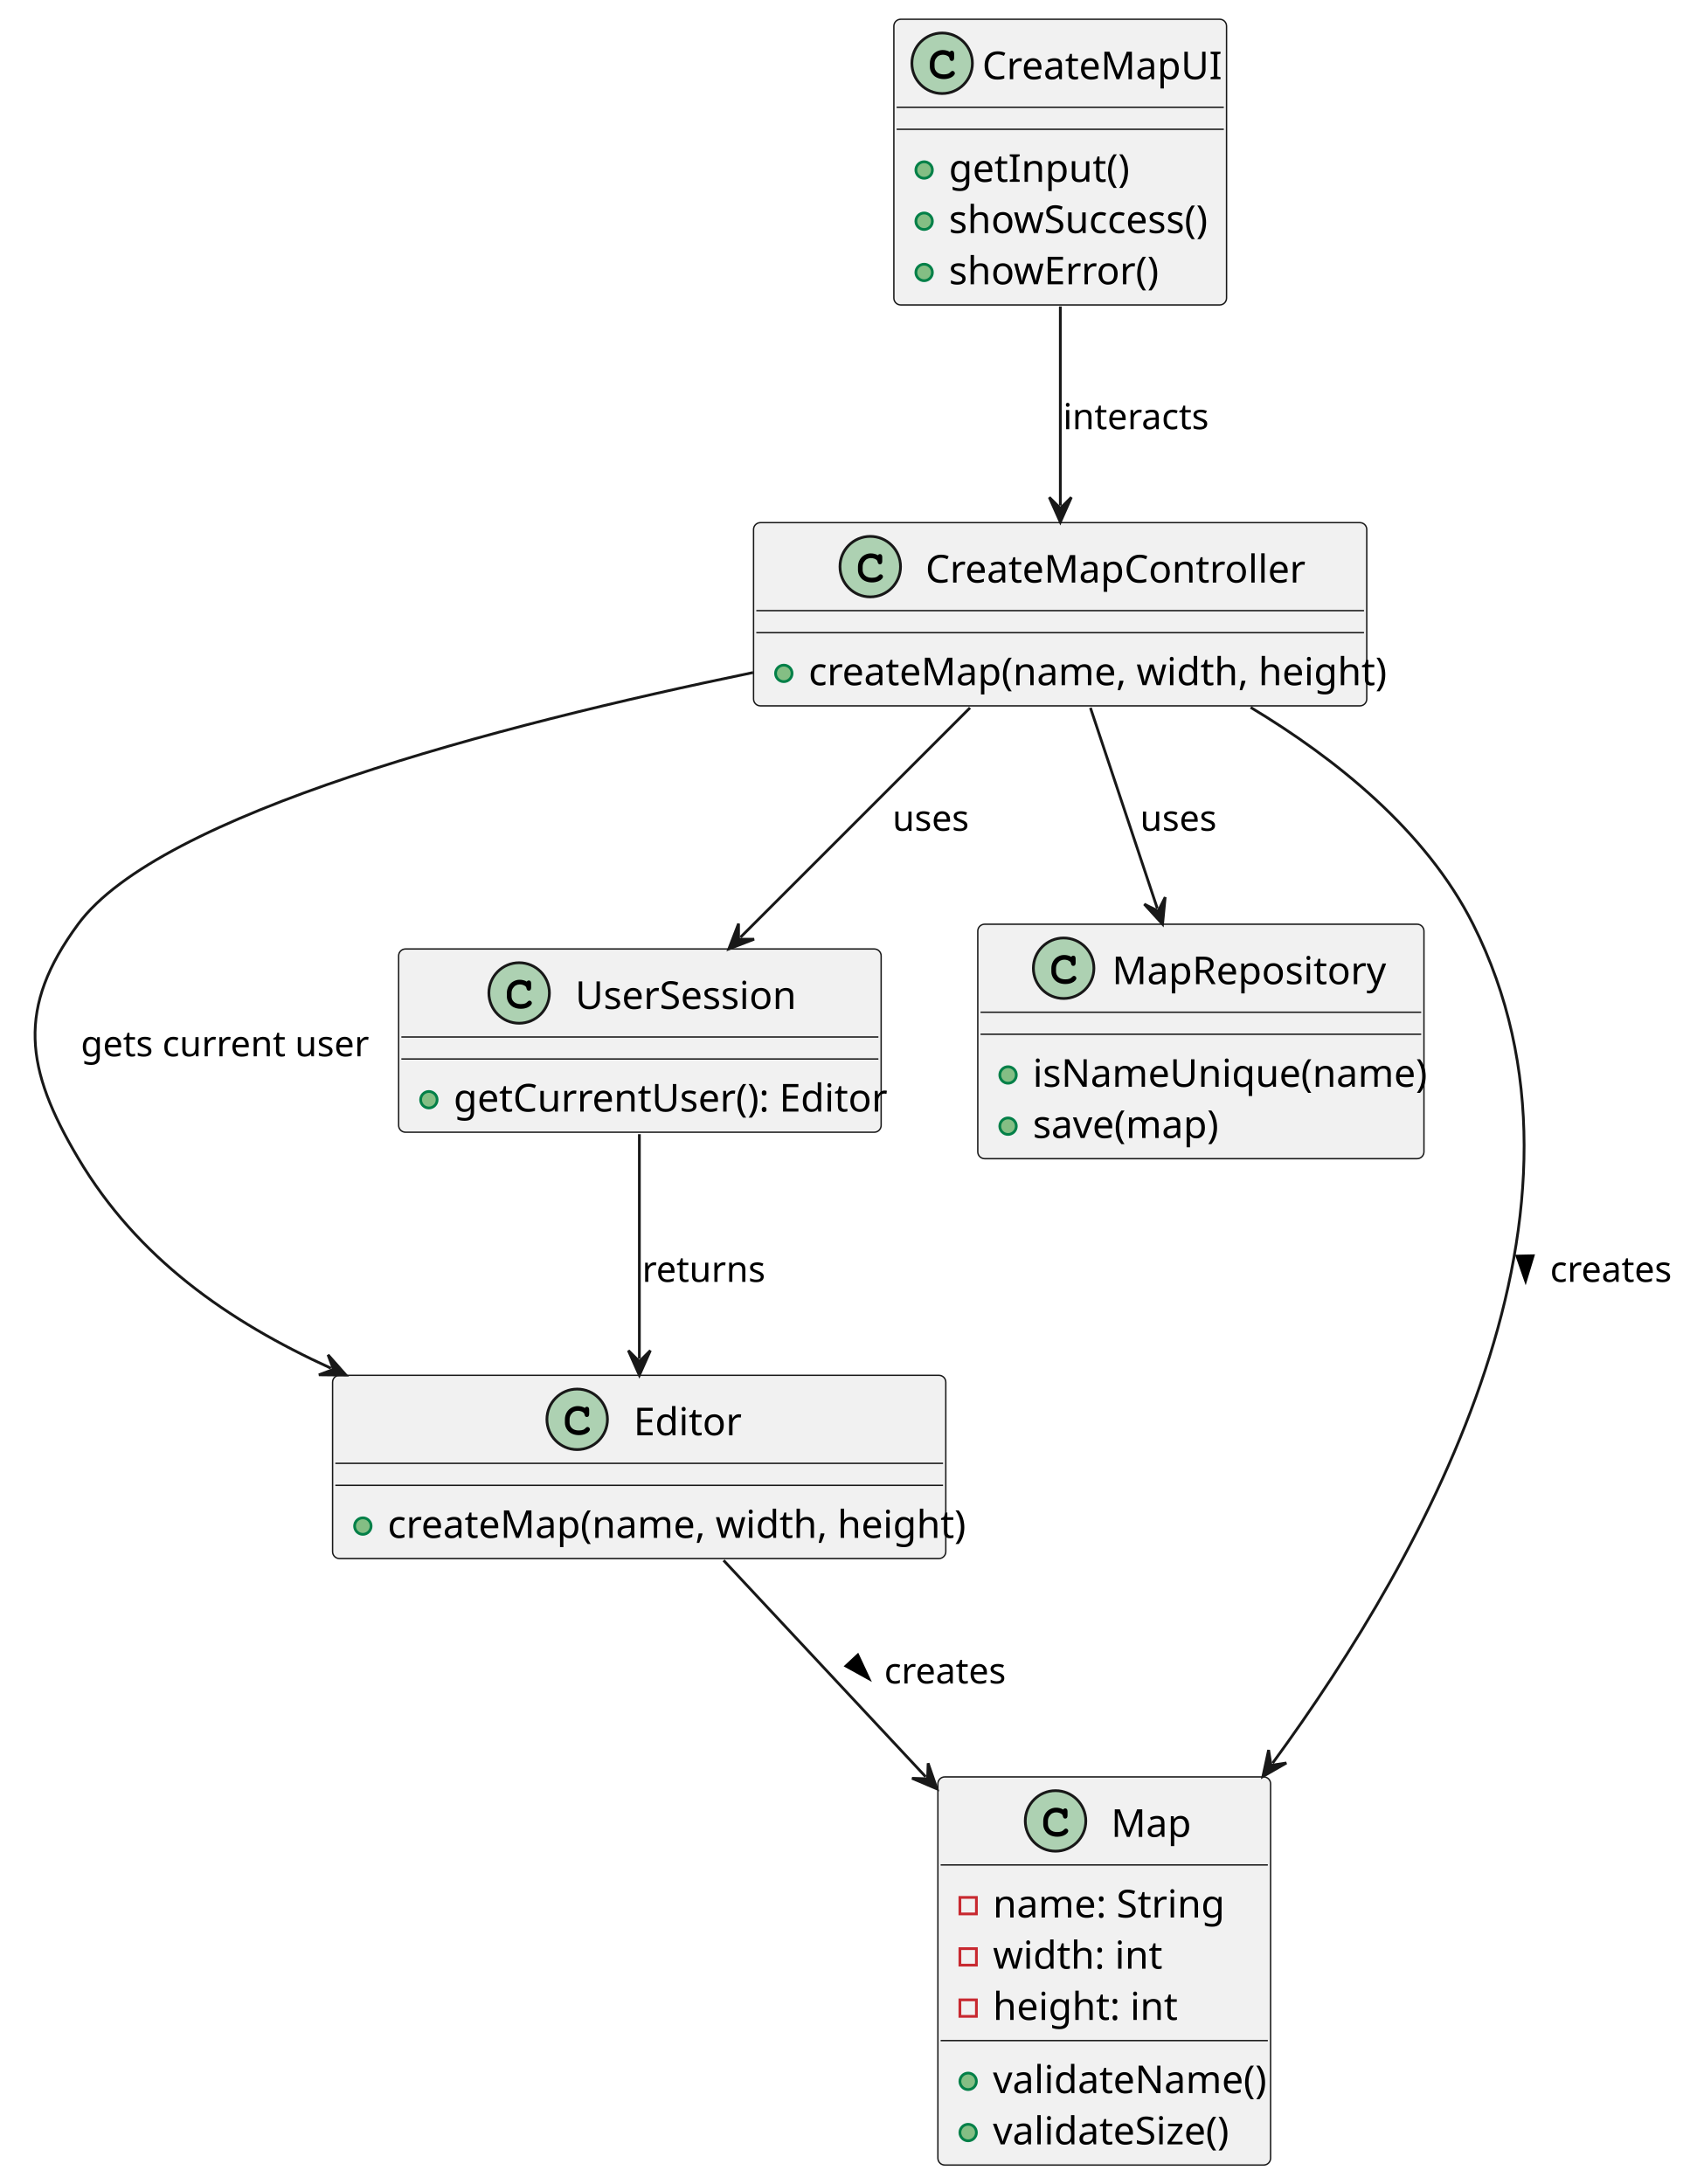
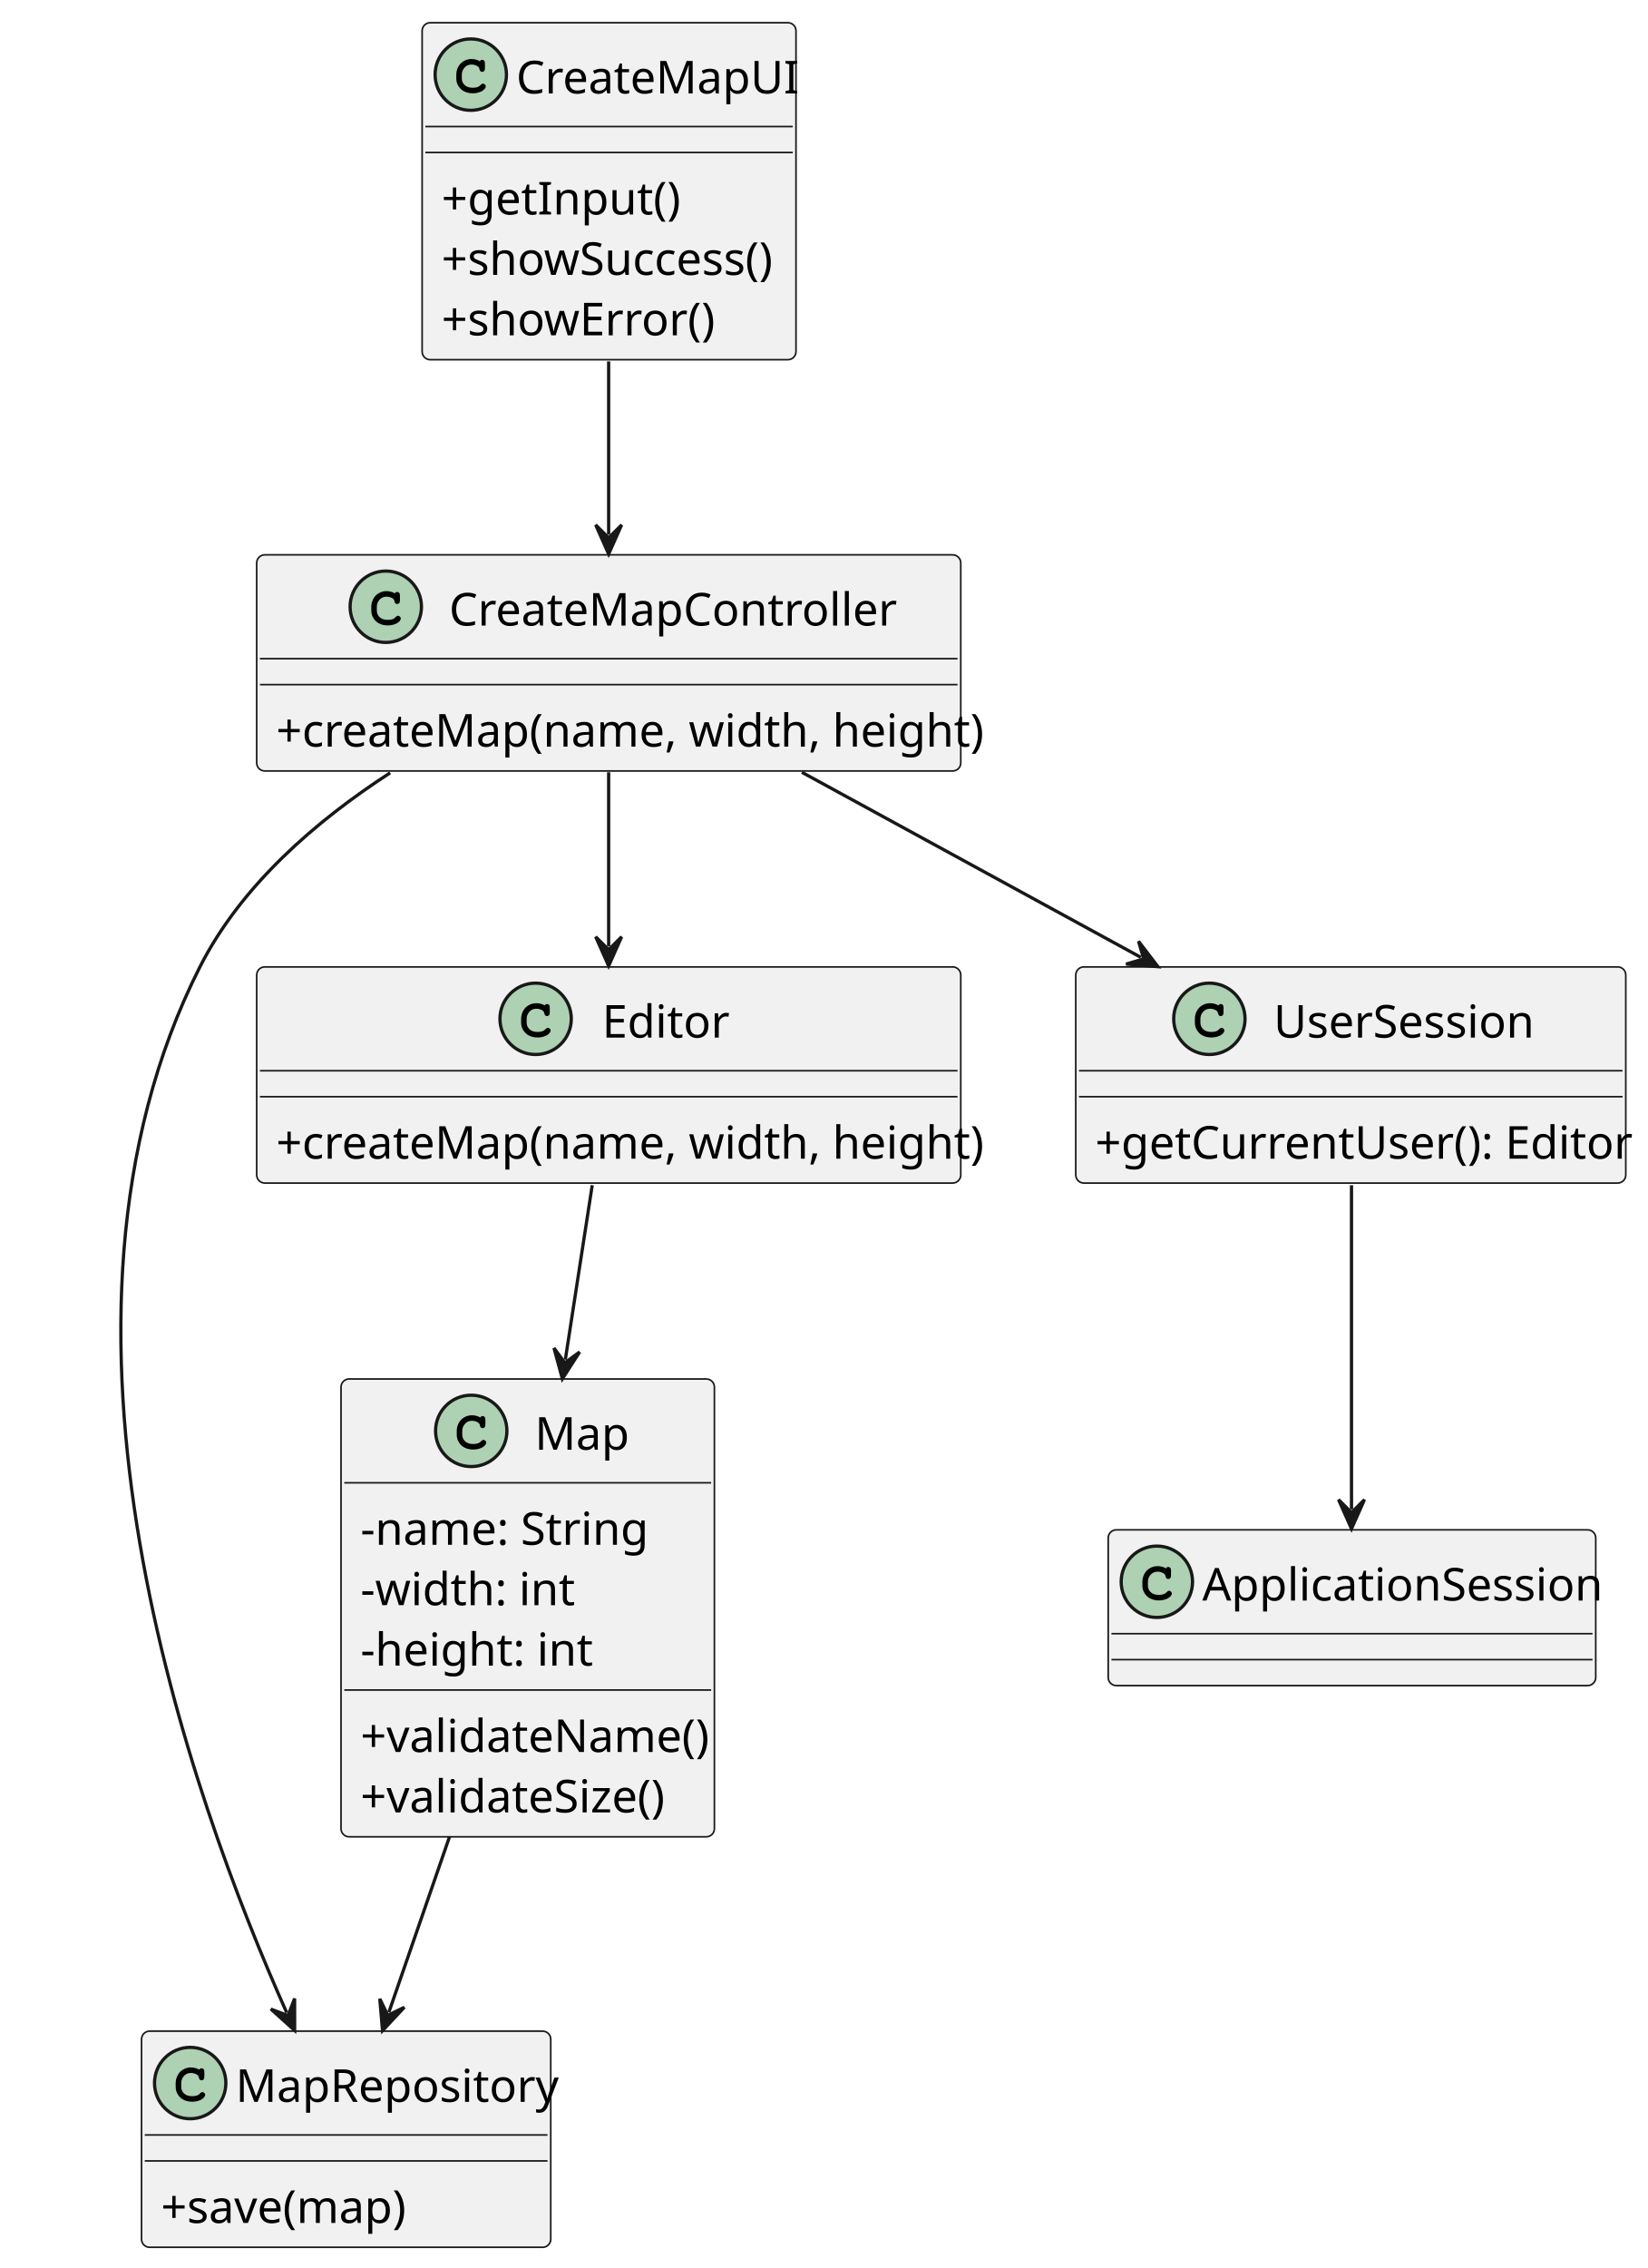
- <svg xmlns="http://www.w3.org/2000/svg" contentStyleType="text/css" height="794px" preserveAspectRatio="none" style="width:614px;height:794px;background:#FFFFFF;" version="1.1" viewBox="0 0 614 794" width="614px" zoomAndPan="magnify">
+ <svg xmlns="http://www.w3.org/2000/svg" contentStyleType="text/css" height="699px" preserveAspectRatio="none" style="width:508px;height:699px;background:#FFFFFF;" version="1.1" viewBox="0 0 508 699" width="508px" zoomAndPan="magnify">
  <defs />
  <g>
+     <g id="elem_CreateMapUI">
+       <rect codeLine="3" fill="#F1F1F1" height="103.863" id="CreateMapUI" rx="2.5" ry="2.5" style="stroke:#181818;stroke-width:0.5;" width="115.255" x="130.13" y="7" />
+       <ellipse cx="145.13" cy="23" fill="#ADD1B2" rx="11" ry="11" style="stroke:#181818;stroke-width:1.0;" />
+       <path d="M147.896,18.875 Q148.052,18.656 148.239,18.547 Q148.427,18.438 148.646,18.438 Q149.021,18.438 149.255,18.703 Q149.489,18.953 149.489,19.562 L149.489,21.016 Q149.489,21.625 149.255,21.891 Q149.021,22.156 148.646,22.156 Q148.302,22.156 148.099,21.953 Q147.896,21.766 147.786,21.25 Q147.739,20.891 147.552,20.703 Q147.224,20.328 146.614,20.109 Q146.005,19.891 145.38,19.891 Q144.614,19.891 143.974,20.219 Q143.349,20.547 142.849,21.297 Q142.364,22.047 142.364,23.078 L142.364,24.172 Q142.364,25.406 143.255,26.234 Q144.146,27.047 145.739,27.047 Q146.677,27.047 147.333,26.797 Q147.724,26.641 148.146,26.203 Q148.411,25.938 148.552,25.859 Q148.708,25.781 148.911,25.781 Q149.239,25.781 149.489,26.047 Q149.755,26.297 149.755,26.641 Q149.755,26.984 149.411,27.391 Q148.911,27.969 148.114,28.297 Q147.036,28.75 145.739,28.75 Q144.224,28.75 143.021,28.125 Q142.036,27.625 141.349,26.562 Q140.661,25.484 140.661,24.203 L140.661,23.047 Q140.661,21.719 141.271,20.578 Q141.896,19.422 142.989,18.812 Q144.083,18.188 145.317,18.188 Q146.052,18.188 146.692,18.359 Q147.349,18.516 147.896,18.875 Z " fill="#000000" />
+       <text fill="#000000" font-family="sans-serif" font-size="14" lengthAdjust="spacing" textLength="83.255" x="159.13" y="28.797">CreateMapUI</text>
+       <line style="stroke:#181818;stroke-width:0.5;" x1="131.13" x2="244.385" y1="39" y2="39" />
+       <line style="stroke:#181818;stroke-width:0.5;" x1="131.13" x2="244.385" y1="47" y2="47" />
+       <text fill="#000000" font-family="sans-serif" font-size="14" lengthAdjust="spacing" textLength="68.1" x="136.13" y="66.107">+getInput()</text>
+       <text fill="#000000" font-family="sans-serif" font-size="14" lengthAdjust="spacing" textLength="103.093" x="136.13" y="84.728">+showSuccess()</text>
+       <text fill="#000000" font-family="sans-serif" font-size="14" lengthAdjust="spacing" textLength="81.293" x="136.13" y="103.35">+showError()</text>
+     </g>
+     <g id="elem_CreateMapController">
+       <rect codeLine="9" fill="#F1F1F1" height="66.621" id="CreateMapController" rx="2.5" ry="2.5" style="stroke:#181818;stroke-width:0.5;" width="217.051" x="79.13" y="171" />
+       <ellipse cx="118.928" cy="187" fill="#ADD1B2" rx="11" ry="11" style="stroke:#181818;stroke-width:1.0;" />
+       <path d="M121.694,182.875 Q121.85,182.656 122.037,182.547 Q122.225,182.438 122.444,182.438 Q122.819,182.438 123.053,182.703 Q123.287,182.953 123.287,183.562 L123.287,185.016 Q123.287,185.625 123.053,185.891 Q122.819,186.156 122.444,186.156 Q122.1,186.156 121.897,185.953 Q121.694,185.766 121.584,185.25 Q121.537,184.891 121.35,184.703 Q121.022,184.328 120.412,184.109 Q119.803,183.891 119.178,183.891 Q118.412,183.891 117.772,184.219 Q117.147,184.547 116.647,185.297 Q116.162,186.047 116.162,187.078 L116.162,188.172 Q116.162,189.406 117.053,190.234 Q117.944,191.047 119.537,191.047 Q120.475,191.047 121.131,190.797 Q121.522,190.641 121.944,190.203 Q122.209,189.938 122.35,189.859 Q122.506,189.781 122.709,189.781 Q123.037,189.781 123.287,190.047 Q123.553,190.297 123.553,190.641 Q123.553,190.984 123.209,191.391 Q122.709,191.969 121.912,192.297 Q120.834,192.75 119.537,192.75 Q118.022,192.75 116.819,192.125 Q115.834,191.625 115.147,190.562 Q114.459,189.484 114.459,188.203 L114.459,187.047 Q114.459,185.719 115.069,184.578 Q115.694,183.422 116.787,182.812 Q117.881,182.188 119.115,182.188 Q119.85,182.188 120.49,182.359 Q121.147,182.516 121.694,182.875 Z " fill="#000000" />
+       <text fill="#000000" font-family="sans-serif" font-size="14" lengthAdjust="spacing" textLength="129.944" x="138.439" y="192.797">CreateMapController</text>
+       <line style="stroke:#181818;stroke-width:0.5;" x1="80.13" x2="295.181" y1="203" y2="203" />
+       <line style="stroke:#181818;stroke-width:0.5;" x1="80.13" x2="295.181" y1="211" y2="211" />
+       <text fill="#000000" font-family="sans-serif" font-size="14" lengthAdjust="spacing" textLength="205.051" x="85.13" y="230.107">+createMap(name, width, height)</text>
+     </g>
+     <g id="elem_MapRepository">
+       <rect codeLine="13" fill="#F1F1F1" height="66.621" id="MapRepository" rx="2.5" ry="2.5" style="stroke:#181818;stroke-width:0.5;" width="126.151" x="43.63" y="626" />
+       <ellipse cx="58.63" cy="642" fill="#ADD1B2" rx="11" ry="11" style="stroke:#181818;stroke-width:1.0;" />
+       <path d="M61.396,637.875 Q61.552,637.656 61.739,637.547 Q61.927,637.438 62.146,637.438 Q62.521,637.438 62.755,637.703 Q62.989,637.953 62.989,638.562 L62.989,640.016 Q62.989,640.625 62.755,640.891 Q62.521,641.156 62.146,641.156 Q61.802,641.156 61.599,640.953 Q61.396,640.766 61.286,640.25 Q61.239,639.891 61.052,639.703 Q60.724,639.328 60.114,639.109 Q59.505,638.891 58.88,638.891 Q58.114,638.891 57.474,639.219 Q56.849,639.547 56.349,640.297 Q55.864,641.047 55.864,642.078 L55.864,643.172 Q55.864,644.406 56.755,645.234 Q57.646,646.047 59.239,646.047 Q60.177,646.047 60.833,645.797 Q61.224,645.641 61.646,645.203 Q61.911,644.938 62.052,644.859 Q62.208,644.781 62.411,644.781 Q62.739,644.781 62.989,645.047 Q63.255,645.297 63.255,645.641 Q63.255,645.984 62.911,646.391 Q62.411,646.969 61.614,647.297 Q60.536,647.75 59.239,647.75 Q57.724,647.75 56.521,647.125 Q55.536,646.625 54.849,645.562 Q54.161,644.484 54.161,643.203 L54.161,642.047 Q54.161,640.719 54.771,639.578 Q55.396,638.422 56.489,637.812 Q57.583,637.188 58.818,637.188 Q59.552,637.188 60.193,637.359 Q60.849,637.516 61.396,637.875 Z " fill="#000000" />
+       <text fill="#000000" font-family="sans-serif" font-size="14" lengthAdjust="spacing" textLength="94.151" x="72.63" y="647.797">MapRepository</text>
+       <line style="stroke:#181818;stroke-width:0.5;" x1="44.63" x2="168.781" y1="658" y2="658" />
+       <line style="stroke:#181818;stroke-width:0.5;" x1="44.63" x2="168.781" y1="666" y2="666" />
+       <text fill="#000000" font-family="sans-serif" font-size="14" lengthAdjust="spacing" textLength="74.307" x="49.63" y="685.107">+save(map)</text>
+     </g>
    <g id="elem_Editor">
-       <rect codeLine="2" fill="#F1F1F1" height="66.621" id="Editor" rx="2.5" ry="2.5" style="stroke:#181818;stroke-width:0.5;" width="222.875" x="120.88" y="500" />
-       <ellipse cx="209.781" cy="516" fill="#ADD1B2" rx="11" ry="11" style="stroke:#181818;stroke-width:1.0;" />
-       <path d="M212.547,511.875 Q212.703,511.656 212.891,511.547 Q213.078,511.438 213.297,511.438 Q213.672,511.438 213.906,511.703 Q214.141,511.953 214.141,512.562 L214.141,514.016 Q214.141,514.625 213.906,514.891 Q213.672,515.156 213.297,515.156 Q212.953,515.156 212.75,514.953 Q212.547,514.766 212.438,514.25 Q212.391,513.891 212.203,513.703 Q211.875,513.328 211.266,513.109 Q210.656,512.891 210.031,512.891 Q209.266,512.891 208.625,513.219 Q208,513.547 207.5,514.297 Q207.016,515.047 207.016,516.078 L207.016,517.172 Q207.016,518.406 207.906,519.234 Q208.797,520.047 210.391,520.047 Q211.328,520.047 211.984,519.797 Q212.375,519.641 212.797,519.203 Q213.063,518.938 213.203,518.859 Q213.359,518.781 213.563,518.781 Q213.891,518.781 214.141,519.047 Q214.406,519.297 214.406,519.641 Q214.406,519.984 214.063,520.391 Q213.563,520.969 212.766,521.297 Q211.688,521.75 210.391,521.75 Q208.875,521.75 207.672,521.125 Q206.688,520.625 206,519.562 Q205.313,518.484 205.313,517.203 L205.313,516.047 Q205.313,514.719 205.922,513.578 Q206.547,512.422 207.641,511.812 Q208.734,511.188 209.969,511.188 Q210.703,511.188 211.344,511.359 Q212,511.516 212.547,511.875 Z " fill="#000000" />
-       <text fill="#000000" font-family="sans-serif" font-size="14" lengthAdjust="spacing" textLength="36.572" x="230.281" y="521.797">Editor</text>
-       <line style="stroke:#181818;stroke-width:0.5;" x1="121.88" x2="342.755" y1="532" y2="532" />
-       <line style="stroke:#181818;stroke-width:0.5;" x1="121.88" x2="342.755" y1="540" y2="540" />
-       <ellipse cx="131.88" cy="554.811" fill="#84BE84" rx="3" ry="3" style="stroke:#038048;stroke-width:1.0;" />
-       <text fill="#000000" font-family="sans-serif" font-size="14" lengthAdjust="spacing" textLength="196.875" x="140.88" y="559.107">createMap(name, width, height)</text>
+       <rect codeLine="17" fill="#F1F1F1" height="66.621" id="Editor" rx="2.5" ry="2.5" style="stroke:#181818;stroke-width:0.5;" width="217.051" x="79.13" y="298" />
+       <ellipse cx="165.119" cy="314" fill="#ADD1B2" rx="11" ry="11" style="stroke:#181818;stroke-width:1.0;" />
+       <path d="M167.885,309.875 Q168.041,309.656 168.229,309.547 Q168.416,309.438 168.635,309.438 Q169.01,309.438 169.244,309.703 Q169.479,309.953 169.479,310.562 L169.479,312.016 Q169.479,312.625 169.244,312.891 Q169.01,313.156 168.635,313.156 Q168.291,313.156 168.088,312.953 Q167.885,312.766 167.775,312.25 Q167.729,311.891 167.541,311.703 Q167.213,311.328 166.604,311.109 Q165.994,310.891 165.369,310.891 Q164.604,310.891 163.963,311.219 Q163.338,311.547 162.838,312.297 Q162.354,313.047 162.354,314.078 L162.354,315.172 Q162.354,316.406 163.244,317.234 Q164.135,318.047 165.729,318.047 Q166.666,318.047 167.322,317.797 Q167.713,317.641 168.135,317.203 Q168.4,316.938 168.541,316.859 Q168.697,316.781 168.9,316.781 Q169.229,316.781 169.479,317.047 Q169.744,317.297 169.744,317.641 Q169.744,317.984 169.4,318.391 Q168.9,318.969 168.104,319.297 Q167.025,319.75 165.729,319.75 Q164.213,319.75 163.01,319.125 Q162.025,318.625 161.338,317.562 Q160.65,316.484 160.65,315.203 L160.65,314.047 Q160.65,312.719 161.26,311.578 Q161.885,310.422 162.979,309.812 Q164.072,309.188 165.307,309.188 Q166.041,309.188 166.682,309.359 Q167.338,309.516 167.885,309.875 Z " fill="#000000" />
+       <text fill="#000000" font-family="sans-serif" font-size="14" lengthAdjust="spacing" textLength="36.572" x="185.619" y="319.797">Editor</text>
+       <line style="stroke:#181818;stroke-width:0.5;" x1="80.13" x2="295.181" y1="330" y2="330" />
+       <line style="stroke:#181818;stroke-width:0.5;" x1="80.13" x2="295.181" y1="338" y2="338" />
+       <text fill="#000000" font-family="sans-serif" font-size="14" lengthAdjust="spacing" textLength="205.051" x="85.13" y="357.107">+createMap(name, width, height)</text>
    </g>
    <g id="elem_Map">
-       <rect codeLine="6" fill="#F1F1F1" height="141.106" id="Map" rx="2.5" ry="2.5" style="stroke:#181818;stroke-width:0.5;" width="120.924" x="340.88" y="646" />
-       <ellipse cx="383.64" cy="662" fill="#ADD1B2" rx="11" ry="11" style="stroke:#181818;stroke-width:1.0;" />
-       <path d="M386.406,657.875 Q386.562,657.656 386.75,657.547 Q386.937,657.438 387.156,657.438 Q387.531,657.438 387.765,657.703 Q388,657.953 388,658.562 L388,660.016 Q388,660.625 387.765,660.891 Q387.531,661.156 387.156,661.156 Q386.812,661.156 386.609,660.953 Q386.406,660.766 386.296,660.25 Q386.25,659.891 386.062,659.703 Q385.734,659.328 385.125,659.109 Q384.515,658.891 383.89,658.891 Q383.125,658.891 382.484,659.219 Q381.859,659.547 381.359,660.297 Q380.875,661.047 380.875,662.078 L380.875,663.172 Q380.875,664.406 381.765,665.234 Q382.656,666.047 384.25,666.047 Q385.187,666.047 385.843,665.797 Q386.234,665.641 386.656,665.203 Q386.921,664.938 387.062,664.859 Q387.218,664.781 387.421,664.781 Q387.75,664.781 388,665.047 Q388.265,665.297 388.265,665.641 Q388.265,665.984 387.921,666.391 Q387.421,666.969 386.625,667.297 Q385.546,667.75 384.25,667.75 Q382.734,667.75 381.531,667.125 Q380.546,666.625 379.859,665.562 Q379.171,664.484 379.171,663.203 L379.171,662.047 Q379.171,660.719 379.781,659.578 Q380.406,658.422 381.5,657.812 Q382.593,657.188 383.828,657.188 Q384.562,657.188 385.203,657.359 Q385.859,657.516 386.406,657.875 Z " fill="#000000" />
-       <text fill="#000000" font-family="sans-serif" font-size="14" lengthAdjust="spacing" textLength="27.234" x="403.809" y="667.797">Map</text>
-       <line style="stroke:#181818;stroke-width:0.5;" x1="341.88" x2="460.804" y1="678" y2="678" />
-       <rect fill="none" height="6" style="stroke:#C82930;stroke-width:1.0;" width="6" x="348.88" y="689.811" />
-       <text fill="#000000" font-family="sans-serif" font-size="14" lengthAdjust="spacing" textLength="79.372" x="360.88" y="697.107">name: String</text>
-       <rect fill="none" height="6" style="stroke:#C82930;stroke-width:1.0;" width="6" x="348.88" y="708.432" />
-       <text fill="#000000" font-family="sans-serif" font-size="14" lengthAdjust="spacing" textLength="55.248" x="360.88" y="715.729">width: int</text>
-       <rect fill="none" height="6" style="stroke:#C82930;stroke-width:1.0;" width="6" x="348.88" y="727.053" />
-       <text fill="#000000" font-family="sans-serif" font-size="14" lengthAdjust="spacing" textLength="60.71" x="360.88" y="734.35">height: int</text>
-       <line style="stroke:#181818;stroke-width:0.5;" x1="341.88" x2="460.804" y1="741.863" y2="741.863" />
-       <ellipse cx="351.88" cy="756.674" fill="#84BE84" rx="3" ry="3" style="stroke:#038048;stroke-width:1.0;" />
-       <text fill="#000000" font-family="sans-serif" font-size="14" lengthAdjust="spacing" textLength="94.924" x="360.88" y="760.971">validateName()</text>
-       <ellipse cx="351.88" cy="775.295" fill="#84BE84" rx="3" ry="3" style="stroke:#038048;stroke-width:1.0;" />
-       <text fill="#000000" font-family="sans-serif" font-size="14" lengthAdjust="spacing" textLength="84.814" x="360.88" y="779.592">validateSize()</text>
+       <rect codeLine="21" fill="#F1F1F1" height="141.106" id="Map" rx="2.5" ry="2.5" style="stroke:#181818;stroke-width:0.5;" width="115.1" x="105.13" y="425" />
+       <ellipse cx="145.269" cy="441" fill="#ADD1B2" rx="11" ry="11" style="stroke:#181818;stroke-width:1.0;" />
+       <path d="M148.035,436.875 Q148.191,436.656 148.379,436.547 Q148.566,436.438 148.785,436.438 Q149.16,436.438 149.394,436.703 Q149.629,436.953 149.629,437.562 L149.629,439.016 Q149.629,439.625 149.394,439.891 Q149.16,440.156 148.785,440.156 Q148.441,440.156 148.238,439.953 Q148.035,439.766 147.926,439.25 Q147.879,438.891 147.691,438.703 Q147.363,438.328 146.754,438.109 Q146.144,437.891 145.519,437.891 Q144.754,437.891 144.113,438.219 Q143.488,438.547 142.988,439.297 Q142.504,440.047 142.504,441.078 L142.504,442.172 Q142.504,443.406 143.394,444.234 Q144.285,445.047 145.879,445.047 Q146.816,445.047 147.472,444.797 Q147.863,444.641 148.285,444.203 Q148.551,443.938 148.691,443.859 Q148.847,443.781 149.051,443.781 Q149.379,443.781 149.629,444.047 Q149.894,444.297 149.894,444.641 Q149.894,444.984 149.551,445.391 Q149.051,445.969 148.254,446.297 Q147.176,446.75 145.879,446.75 Q144.363,446.75 143.16,446.125 Q142.176,445.625 141.488,444.562 Q140.801,443.484 140.801,442.203 L140.801,441.047 Q140.801,439.719 141.41,438.578 Q142.035,437.422 143.129,436.812 Q144.222,436.188 145.457,436.188 Q146.191,436.188 146.832,436.359 Q147.488,436.516 148.035,436.875 Z " fill="#000000" />
+       <text fill="#000000" font-family="sans-serif" font-size="14" lengthAdjust="spacing" textLength="27.234" x="164.856" y="446.797">Map</text>
+       <line style="stroke:#181818;stroke-width:0.5;" x1="106.13" x2="219.23" y1="457" y2="457" />
+       <text fill="#000000" font-family="sans-serif" font-size="14" lengthAdjust="spacing" textLength="84.034" x="111.13" y="476.107">-name: String</text>
+       <text fill="#000000" font-family="sans-serif" font-size="14" lengthAdjust="spacing" textLength="59.91" x="111.13" y="494.728">-width: int</text>
+       <text fill="#000000" font-family="sans-serif" font-size="14" lengthAdjust="spacing" textLength="65.372" x="111.13" y="513.35">-height: int</text>
+       <line style="stroke:#181818;stroke-width:0.5;" x1="106.13" x2="219.23" y1="520.863" y2="520.863" />
+       <text fill="#000000" font-family="sans-serif" font-size="14" lengthAdjust="spacing" textLength="103.1" x="111.13" y="539.971">+validateName()</text>
+       <text fill="#000000" font-family="sans-serif" font-size="14" lengthAdjust="spacing" textLength="92.989" x="111.13" y="558.592">+validateSize()</text>
    </g>
-     <g id="elem_MapRepository">
-       <rect codeLine="14" fill="#F1F1F1" height="85.242" id="MapRepository" rx="2.5" ry="2.5" style="stroke:#181818;stroke-width:0.5;" width="162.165" x="355.38" y="336" />
-       <ellipse cx="386.586" cy="352" fill="#ADD1B2" rx="11" ry="11" style="stroke:#181818;stroke-width:1.0;" />
-       <path d="M389.352,347.875 Q389.508,347.656 389.695,347.547 Q389.883,347.438 390.102,347.438 Q390.477,347.438 390.711,347.703 Q390.945,347.953 390.945,348.562 L390.945,350.016 Q390.945,350.625 390.711,350.891 Q390.477,351.156 390.102,351.156 Q389.758,351.156 389.555,350.953 Q389.352,350.766 389.242,350.25 Q389.195,349.891 389.008,349.703 Q388.68,349.328 388.07,349.109 Q387.461,348.891 386.836,348.891 Q386.07,348.891 385.43,349.219 Q384.805,349.547 384.305,350.297 Q383.82,351.047 383.82,352.078 L383.82,353.172 Q383.82,354.406 384.711,355.234 Q385.602,356.047 387.195,356.047 Q388.133,356.047 388.789,355.797 Q389.18,355.641 389.602,355.203 Q389.867,354.938 390.008,354.859 Q390.164,354.781 390.367,354.781 Q390.695,354.781 390.945,355.047 Q391.211,355.297 391.211,355.641 Q391.211,355.984 390.867,356.391 Q390.367,356.969 389.57,357.297 Q388.492,357.75 387.195,357.75 Q385.68,357.75 384.477,357.125 Q383.492,356.625 382.805,355.562 Q382.117,354.484 382.117,353.203 L382.117,352.047 Q382.117,350.719 382.727,349.578 Q383.352,348.422 384.445,347.812 Q385.539,347.188 386.774,347.188 Q387.508,347.188 388.149,347.359 Q388.805,347.516 389.352,347.875 Z " fill="#000000" />
-       <text fill="#000000" font-family="sans-serif" font-size="14" lengthAdjust="spacing" textLength="94.151" x="404.188" y="357.797">MapRepository</text>
-       <line style="stroke:#181818;stroke-width:0.5;" x1="356.38" x2="516.545" y1="368" y2="368" />
-       <line style="stroke:#181818;stroke-width:0.5;" x1="356.38" x2="516.545" y1="376" y2="376" />
-       <ellipse cx="366.38" cy="390.81" fill="#84BE84" rx="3" ry="3" style="stroke:#038048;stroke-width:1.0;" />
-       <text fill="#000000" font-family="sans-serif" font-size="14" lengthAdjust="spacing" textLength="136.165" x="375.38" y="395.107">isNameUnique(name)</text>
-       <ellipse cx="366.38" cy="409.432" fill="#84BE84" rx="3" ry="3" style="stroke:#038048;stroke-width:1.0;" />
-       <text fill="#000000" font-family="sans-serif" font-size="14" lengthAdjust="spacing" textLength="66.131" x="375.38" y="413.728">save(map)</text>
-     </g>
-     <g id="elem_CreateMapUI">
-       <rect codeLine="19" fill="#F1F1F1" height="103.863" id="CreateMapUI" rx="2.5" ry="2.5" style="stroke:#181818;stroke-width:0.5;" width="120.917" x="324.88" y="7" />
-       <ellipse cx="342.428" cy="23" fill="#ADD1B2" rx="11" ry="11" style="stroke:#181818;stroke-width:1.0;" />
-       <path d="M345.194,18.875 Q345.35,18.656 345.537,18.547 Q345.725,18.438 345.944,18.438 Q346.319,18.438 346.553,18.703 Q346.787,18.953 346.787,19.562 L346.787,21.016 Q346.787,21.625 346.553,21.891 Q346.319,22.156 345.944,22.156 Q345.6,22.156 345.397,21.953 Q345.194,21.766 345.084,21.25 Q345.037,20.891 344.85,20.703 Q344.522,20.328 343.912,20.109 Q343.303,19.891 342.678,19.891 Q341.912,19.891 341.272,20.219 Q340.647,20.547 340.147,21.297 Q339.662,22.047 339.662,23.078 L339.662,24.172 Q339.662,25.406 340.553,26.234 Q341.444,27.047 343.037,27.047 Q343.975,27.047 344.631,26.797 Q345.022,26.641 345.444,26.203 Q345.709,25.938 345.85,25.859 Q346.006,25.781 346.209,25.781 Q346.537,25.781 346.787,26.047 Q347.053,26.297 347.053,26.641 Q347.053,26.984 346.709,27.391 Q346.209,27.969 345.412,28.297 Q344.334,28.75 343.037,28.75 Q341.522,28.75 340.319,28.125 Q339.334,27.625 338.647,26.562 Q337.959,25.484 337.959,24.203 L337.959,23.047 Q337.959,21.719 338.569,20.578 Q339.194,19.422 340.287,18.812 Q341.381,18.188 342.615,18.188 Q343.35,18.188 343.99,18.359 Q344.647,18.516 345.194,18.875 Z " fill="#000000" />
-       <text fill="#000000" font-family="sans-serif" font-size="14" lengthAdjust="spacing" textLength="83.255" x="356.994" y="28.797">CreateMapUI</text>
-       <line style="stroke:#181818;stroke-width:0.5;" x1="325.88" x2="444.797" y1="39" y2="39" />
-       <line style="stroke:#181818;stroke-width:0.5;" x1="325.88" x2="444.797" y1="47" y2="47" />
-       <ellipse cx="335.88" cy="61.81" fill="#84BE84" rx="3" ry="3" style="stroke:#038048;stroke-width:1.0;" />
-       <text fill="#000000" font-family="sans-serif" font-size="14" lengthAdjust="spacing" textLength="59.924" x="344.88" y="66.107">getInput()</text>
-       <ellipse cx="335.88" cy="80.432" fill="#84BE84" rx="3" ry="3" style="stroke:#038048;stroke-width:1.0;" />
-       <text fill="#000000" font-family="sans-serif" font-size="14" lengthAdjust="spacing" textLength="94.917" x="344.88" y="84.728">showSuccess()</text>
-       <ellipse cx="335.88" cy="99.053" fill="#84BE84" rx="3" ry="3" style="stroke:#038048;stroke-width:1.0;" />
-       <text fill="#000000" font-family="sans-serif" font-size="14" lengthAdjust="spacing" textLength="73.117" x="344.88" y="103.35">showError()</text>
-     </g>
-     <g id="elem_CreateMapController">
-       <rect codeLine="25" fill="#F1F1F1" height="66.621" id="CreateMapController" rx="2.5" ry="2.5" style="stroke:#181818;stroke-width:0.5;" width="222.875" x="273.88" y="190" />
-       <ellipse cx="316.299" cy="206" fill="#ADD1B2" rx="11" ry="11" style="stroke:#181818;stroke-width:1.0;" />
-       <path d="M319.064,201.875 Q319.221,201.656 319.408,201.547 Q319.596,201.438 319.814,201.438 Q320.189,201.438 320.424,201.703 Q320.658,201.953 320.658,202.562 L320.658,204.016 Q320.658,204.625 320.424,204.891 Q320.189,205.156 319.814,205.156 Q319.471,205.156 319.267,204.953 Q319.064,204.766 318.955,204.25 Q318.908,203.891 318.721,203.703 Q318.392,203.328 317.783,203.109 Q317.174,202.891 316.549,202.891 Q315.783,202.891 315.142,203.219 Q314.517,203.547 314.017,204.297 Q313.533,205.047 313.533,206.078 L313.533,207.172 Q313.533,208.406 314.424,209.234 Q315.314,210.047 316.908,210.047 Q317.846,210.047 318.502,209.797 Q318.892,209.641 319.314,209.203 Q319.58,208.938 319.721,208.859 Q319.877,208.781 320.08,208.781 Q320.408,208.781 320.658,209.047 Q320.924,209.297 320.924,209.641 Q320.924,209.984 320.58,210.391 Q320.08,210.969 319.283,211.297 Q318.205,211.75 316.908,211.75 Q315.392,211.75 314.189,211.125 Q313.205,210.625 312.517,209.562 Q311.83,208.484 311.83,207.203 L311.83,206.047 Q311.83,204.719 312.439,203.578 Q313.064,202.422 314.158,201.812 Q315.252,201.188 316.486,201.188 Q317.221,201.188 317.861,201.359 Q318.517,201.516 319.064,201.875 Z " fill="#000000" />
-       <text fill="#000000" font-family="sans-serif" font-size="14" lengthAdjust="spacing" textLength="129.944" x="336.392" y="211.797">CreateMapController</text>
-       <line style="stroke:#181818;stroke-width:0.5;" x1="274.88" x2="495.755" y1="222" y2="222" />
-       <line style="stroke:#181818;stroke-width:0.5;" x1="274.88" x2="495.755" y1="230" y2="230" />
-       <ellipse cx="284.88" cy="244.81" fill="#84BE84" rx="3" ry="3" style="stroke:#038048;stroke-width:1.0;" />
-       <text fill="#000000" font-family="sans-serif" font-size="14" lengthAdjust="spacing" textLength="196.875" x="293.88" y="249.107">createMap(name, width, height)</text>
+     <g id="elem_ApplicationSession">
+       <rect codeLine="29" fill="#F1F1F1" height="48" id="ApplicationSession" rx="2.5" ry="2.5" style="stroke:#181818;stroke-width:0.5;" width="150.296" x="341.63" y="471.5" />
+       <ellipse cx="356.63" cy="487.5" fill="#ADD1B2" rx="11" ry="11" style="stroke:#181818;stroke-width:1.0;" />
+       <path d="M359.396,483.375 Q359.552,483.156 359.739,483.047 Q359.927,482.938 360.146,482.938 Q360.521,482.938 360.755,483.203 Q360.989,483.453 360.989,484.062 L360.989,485.516 Q360.989,486.125 360.755,486.391 Q360.521,486.656 360.146,486.656 Q359.802,486.656 359.599,486.453 Q359.396,486.266 359.286,485.75 Q359.239,485.391 359.052,485.203 Q358.724,484.828 358.114,484.609 Q357.505,484.391 356.88,484.391 Q356.114,484.391 355.474,484.719 Q354.849,485.047 354.349,485.797 Q353.864,486.547 353.864,487.578 L353.864,488.672 Q353.864,489.906 354.755,490.734 Q355.646,491.547 357.239,491.547 Q358.177,491.547 358.833,491.297 Q359.224,491.141 359.646,490.703 Q359.911,490.438 360.052,490.359 Q360.208,490.281 360.411,490.281 Q360.739,490.281 360.989,490.547 Q361.255,490.797 361.255,491.141 Q361.255,491.484 360.911,491.891 Q360.411,492.469 359.614,492.797 Q358.536,493.25 357.239,493.25 Q355.724,493.25 354.521,492.625 Q353.536,492.125 352.849,491.062 Q352.161,489.984 352.161,488.703 L352.161,487.547 Q352.161,486.219 352.771,485.078 Q353.396,483.922 354.489,483.312 Q355.583,482.688 356.817,482.688 Q357.552,482.688 358.192,482.859 Q358.849,483.016 359.396,483.375 Z " fill="#000000" />
+       <text fill="#000000" font-family="sans-serif" font-size="14" lengthAdjust="spacing" textLength="118.296" x="370.63" y="493.297">ApplicationSession</text>
+       <line style="stroke:#181818;stroke-width:0.5;" x1="342.63" x2="490.926" y1="503.5" y2="503.5" />
+       <line style="stroke:#181818;stroke-width:0.5;" x1="342.63" x2="490.926" y1="511.5" y2="511.5" />
    </g>
    <g id="elem_UserSession">
-       <rect codeLine="29" fill="#F1F1F1" height="66.621" id="UserSession" rx="2.5" ry="2.5" style="stroke:#181818;stroke-width:0.5;" width="175.379" x="144.88" y="345" />
-       <ellipse cx="188.686" cy="361" fill="#ADD1B2" rx="11" ry="11" style="stroke:#181818;stroke-width:1.0;" />
-       <path d="M191.452,356.875 Q191.608,356.656 191.796,356.547 Q191.983,356.438 192.202,356.438 Q192.577,356.438 192.811,356.703 Q193.046,356.953 193.046,357.562 L193.046,359.016 Q193.046,359.625 192.811,359.891 Q192.577,360.156 192.202,360.156 Q191.858,360.156 191.655,359.953 Q191.452,359.766 191.342,359.25 Q191.296,358.891 191.108,358.703 Q190.78,358.328 190.171,358.109 Q189.561,357.891 188.936,357.891 Q188.171,357.891 187.53,358.219 Q186.905,358.547 186.405,359.297 Q185.921,360.047 185.921,361.078 L185.921,362.172 Q185.921,363.406 186.811,364.234 Q187.702,365.047 189.296,365.047 Q190.233,365.047 190.889,364.797 Q191.28,364.641 191.702,364.203 Q191.967,363.938 192.108,363.859 Q192.264,363.781 192.467,363.781 Q192.796,363.781 193.046,364.047 Q193.311,364.297 193.311,364.641 Q193.311,364.984 192.967,365.391 Q192.467,365.969 191.671,366.297 Q190.592,366.75 189.296,366.75 Q187.78,366.75 186.577,366.125 Q185.592,365.625 184.905,364.562 Q184.217,363.484 184.217,362.203 L184.217,361.047 Q184.217,359.719 184.827,358.578 Q185.452,357.422 186.546,356.812 Q187.639,356.188 188.874,356.188 Q189.608,356.188 190.249,356.359 Q190.905,356.516 191.452,356.875 Z " fill="#000000" />
-       <text fill="#000000" font-family="sans-serif" font-size="14" lengthAdjust="spacing" textLength="79.365" x="209.088" y="366.797">UserSession</text>
-       <line style="stroke:#181818;stroke-width:0.5;" x1="145.88" x2="319.259" y1="377" y2="377" />
-       <line style="stroke:#181818;stroke-width:0.5;" x1="145.88" x2="319.259" y1="385" y2="385" />
-       <ellipse cx="155.88" cy="399.81" fill="#84BE84" rx="3" ry="3" style="stroke:#038048;stroke-width:1.0;" />
-       <text fill="#000000" font-family="sans-serif" font-size="14" lengthAdjust="spacing" textLength="149.379" x="164.88" y="404.107">getCurrentUser(): Editor</text>
+       <rect codeLine="31" fill="#F1F1F1" height="66.621" id="UserSession" rx="2.5" ry="2.5" style="stroke:#181818;stroke-width:0.5;" width="169.555" x="331.63" y="298" />
+       <ellipse cx="372.815" cy="314" fill="#ADD1B2" rx="11" ry="11" style="stroke:#181818;stroke-width:1.0;" />
+       <path d="M375.581,309.875 Q375.737,309.656 375.925,309.547 Q376.112,309.438 376.331,309.438 Q376.706,309.438 376.94,309.703 Q377.175,309.953 377.175,310.562 L377.175,312.016 Q377.175,312.625 376.94,312.891 Q376.706,313.156 376.331,313.156 Q375.987,313.156 375.784,312.953 Q375.581,312.766 375.471,312.25 Q375.425,311.891 375.237,311.703 Q374.909,311.328 374.3,311.109 Q373.69,310.891 373.065,310.891 Q372.3,310.891 371.659,311.219 Q371.034,311.547 370.534,312.297 Q370.05,313.047 370.05,314.078 L370.05,315.172 Q370.05,316.406 370.94,317.234 Q371.831,318.047 373.425,318.047 Q374.362,318.047 375.018,317.797 Q375.409,317.641 375.831,317.203 Q376.096,316.938 376.237,316.859 Q376.393,316.781 376.596,316.781 Q376.925,316.781 377.175,317.047 Q377.44,317.297 377.44,317.641 Q377.44,317.984 377.096,318.391 Q376.596,318.969 375.8,319.297 Q374.721,319.75 373.425,319.75 Q371.909,319.75 370.706,319.125 Q369.721,318.625 369.034,317.562 Q368.346,316.484 368.346,315.203 L368.346,314.047 Q368.346,312.719 368.956,311.578 Q369.581,310.422 370.675,309.812 Q371.768,309.188 373.003,309.188 Q373.737,309.188 374.378,309.359 Q375.034,309.516 375.581,309.875 Z " fill="#000000" />
+       <text fill="#000000" font-family="sans-serif" font-size="14" lengthAdjust="spacing" textLength="79.365" x="392.634" y="319.797">UserSession</text>
+       <line style="stroke:#181818;stroke-width:0.5;" x1="332.63" x2="500.185" y1="330" y2="330" />
+       <line style="stroke:#181818;stroke-width:0.5;" x1="332.63" x2="500.185" y1="338" y2="338" />
+       <text fill="#000000" font-family="sans-serif" font-size="14" lengthAdjust="spacing" textLength="157.555" x="337.63" y="357.107">+getCurrentUser(): Editor</text>
+     </g>
+     <g id="link_CreateMapUI_CreateMapController">
+       <path codeLine="35" d="M187.63,111.4 C187.63,131.19 187.63,147.22 187.63,164.77 " fill="none" id="CreateMapUI-to-CreateMapController" style="stroke:#181818;stroke-width:1.0;" />
+       <polygon fill="#181818" points="187.63,170.77,191.63,161.77,187.63,165.77,183.63,161.77,187.63,170.77" style="stroke:#181818;stroke-width:1.0;" />
+     </g>
+     <g id="link_CreateMapController_UserSession">
+       <path codeLine="36" d="M247.2,238.02 C281,256.46 317.884,276.595 351.694,295.055 " fill="none" id="CreateMapController-to-UserSession" style="stroke:#181818;stroke-width:1.0;" />
+       <polygon fill="#181818" points="356.96,297.93,350.978,290.106,352.572,295.534,347.144,297.128,356.96,297.93" style="stroke:#181818;stroke-width:1.0;" />
+     </g>
+     <g id="link_CreateMapController_MapRepository">
+       <path codeLine="37" d="M120.27,238.19 C97.35,253.03 74.32,272.94 61.63,298 C6,407.86 58.955,554.371 88.385,620.311 " fill="none" id="CreateMapController-to-MapRepository" style="stroke:#181818;stroke-width:1.0;" />
+       <polygon fill="#181818" points="90.83,625.79,90.815,615.941,88.792,621.224,83.509,619.202,90.83,625.79" style="stroke:#181818;stroke-width:1.0;" />
+     </g>
+     <g id="link_CreateMapController_Editor">
+       <path codeLine="38" d="M187.63,238.02 C187.63,256.39 187.63,273.29 187.63,291.71 " fill="none" id="CreateMapController-to-Editor" style="stroke:#181818;stroke-width:1.0;" />
+       <polygon fill="#181818" points="187.63,297.71,191.63,288.71,187.63,292.71,183.63,288.71,187.63,297.71" style="stroke:#181818;stroke-width:1.0;" />
    </g>
    <g id="link_Editor_Map">
-       <path codeLine="33" d="M262.99,567.28 C284.58,590.4 310.135,617.774 336.455,645.964 " fill="none" id="Editor-to-Map" style="stroke:#181818;stroke-width:1.0;" />
-       <polygon fill="#181818" points="340.55,650.35,337.332,641.042,337.138,646.695,331.484,646.501,340.55,650.35" style="stroke:#181818;stroke-width:1.0;" />
-       <polygon fill="#000000" points="315.792,610.3,311.768,601.683,307.471,605.694,315.792,610.3" style="stroke:#000000;stroke-width:1.0;" />
-       <text fill="#000000" font-family="sans-serif" font-size="13" lengthAdjust="spacing" textLength="42.631" x="321.38" y="612.028">creates</text>
+       <path codeLine="39" d="M182.57,365.28 C179.92,382.48 177.475,398.31 174.275,419.04 " fill="none" id="Editor-to-Map" style="stroke:#181818;stroke-width:1.0;" />
+       <polygon fill="#181818" points="173.36,424.97,178.686,416.686,174.123,420.029,170.78,415.465,173.36,424.97" style="stroke:#181818;stroke-width:1.0;" />
    </g>
-     <g id="link_CreateMapController_Map">
-       <path codeLine="34" d="M454.55,257.18 C485.25,275.65 518.26,301.94 535.38,336 C587.4,439.48 519.422,563.207 462.541,640.997 " fill="none" id="CreateMapController-to-Map" style="stroke:#181818;stroke-width:1.0;" />
-       <polygon fill="#181818" points="459,645.84,467.541,640.936,461.951,641.804,461.083,636.214,459,645.84" style="stroke:#181818;stroke-width:1.0;" />
-       <polygon fill="#000000" points="554.484,465.644,557.234,456.54,551.357,456.663,554.484,465.644" style="stroke:#000000;stroke-width:1.0;" />
-       <text fill="#000000" font-family="sans-serif" font-size="13" lengthAdjust="spacing" textLength="42.631" x="563.38" y="466.028">creates</text>
+     <g id="link_Map_MapRepository">
+       <path codeLine="40" d="M138.56,566.14 C131.38,586.9 125.82,602.989 119.88,620.179 " fill="none" id="Map-to-MapRepository" style="stroke:#181818;stroke-width:1.0;" />
+       <polygon fill="#181818" points="117.92,625.85,124.64,618.65,119.553,621.124,117.079,616.037,117.92,625.85" style="stroke:#181818;stroke-width:1.0;" />
    </g>
-     <g id="link_CreateMapController_MapRepository">
-       <path codeLine="35" d="M396.32,257.32 C403.99,280.33 412.403,305.568 420.643,330.288 " fill="none" id="CreateMapController-to-MapRepository" style="stroke:#181818;stroke-width:1.0;" />
-       <polygon fill="#181818" points="422.54,335.98,423.489,326.177,420.959,331.237,415.899,328.707,422.54,335.98" style="stroke:#181818;stroke-width:1.0;" />
-       <text fill="#000000" font-family="sans-serif" font-size="13" lengthAdjust="spacing" textLength="27.46" x="414.38" y="302.028">uses</text>
-     </g>
-     <g id="link_CreateMapController_UserSession">
-       <path codeLine="36" d="M352.56,257.32 C326.66,283.22 294.953,314.927 269.133,340.747 " fill="none" id="CreateMapController-to-UserSession" style="stroke:#181818;stroke-width:1.0;" />
-       <polygon fill="#181818" points="264.89,344.99,274.082,341.454,268.425,341.454,268.425,335.798,264.89,344.99" style="stroke:#181818;stroke-width:1.0;" />
-       <text fill="#000000" font-family="sans-serif" font-size="13" lengthAdjust="spacing" textLength="27.46" x="324.38" y="302.028">uses</text>
-     </g>
-     <g id="link_CreateMapController_Editor">
-       <path codeLine="37" d="M273.72,244.5 C180.38,263.76 57.91,295.85 28.38,336 C6,366.44 9.11,388.51 28.38,421 C50,457.45 82.743,480.265 120.293,497.435 " fill="none" id="CreateMapController-to-Editor" style="stroke:#181818;stroke-width:1.0;" />
-       <polygon fill="#181818" points="125.75,499.93,119.228,492.55,121.203,497.851,115.902,499.825,125.75,499.93" style="stroke:#181818;stroke-width:1.0;" />
-       <text fill="#000000" font-family="sans-serif" font-size="13" lengthAdjust="spacing" textLength="97.544" x="29.38" y="384.028">gets current user</text>
-     </g>
-     <g id="link_CreateMapUI_CreateMapController">
-       <path codeLine="38" d="M385.38,111.42 C385.38,137.08 385.38,161.35 385.38,183.81 " fill="none" id="CreateMapUI-to-CreateMapController" style="stroke:#181818;stroke-width:1.0;" />
-       <polygon fill="#181818" points="385.38,189.81,389.38,180.81,385.38,184.81,381.38,180.81,385.38,189.81" style="stroke:#181818;stroke-width:1.0;" />
-       <text fill="#000000" font-family="sans-serif" font-size="13" lengthAdjust="spacing" textLength="49.131" x="386.38" y="156.028">interacts</text>
-     </g>
-     <g id="link_UserSession_Editor">
-       <path codeLine="39" d="M232.38,412.32 C232.38,438.22 232.38,468.17 232.38,493.99 " fill="none" id="UserSession-to-Editor" style="stroke:#181818;stroke-width:1.0;" />
-       <polygon fill="#181818" points="232.38,499.99,236.38,490.99,232.38,494.99,228.38,490.99,232.38,499.99" style="stroke:#181818;stroke-width:1.0;" />
-       <text fill="#000000" font-family="sans-serif" font-size="13" lengthAdjust="spacing" textLength="40.46" x="233.38" y="466.028">returns</text>
+     <g id="link_UserSession_ApplicationSession">
+       <path codeLine="42" d="M416.63,365.28 C416.63,396.72 416.63,437.39 416.63,465.19 " fill="none" id="UserSession-to-ApplicationSession" style="stroke:#181818;stroke-width:1.0;" />
+       <polygon fill="#181818" points="416.63,471.19,420.63,462.19,416.63,466.19,412.63,462.19,416.63,471.19" style="stroke:#181818;stroke-width:1.0;" />
    </g>
  </g>
</svg>
